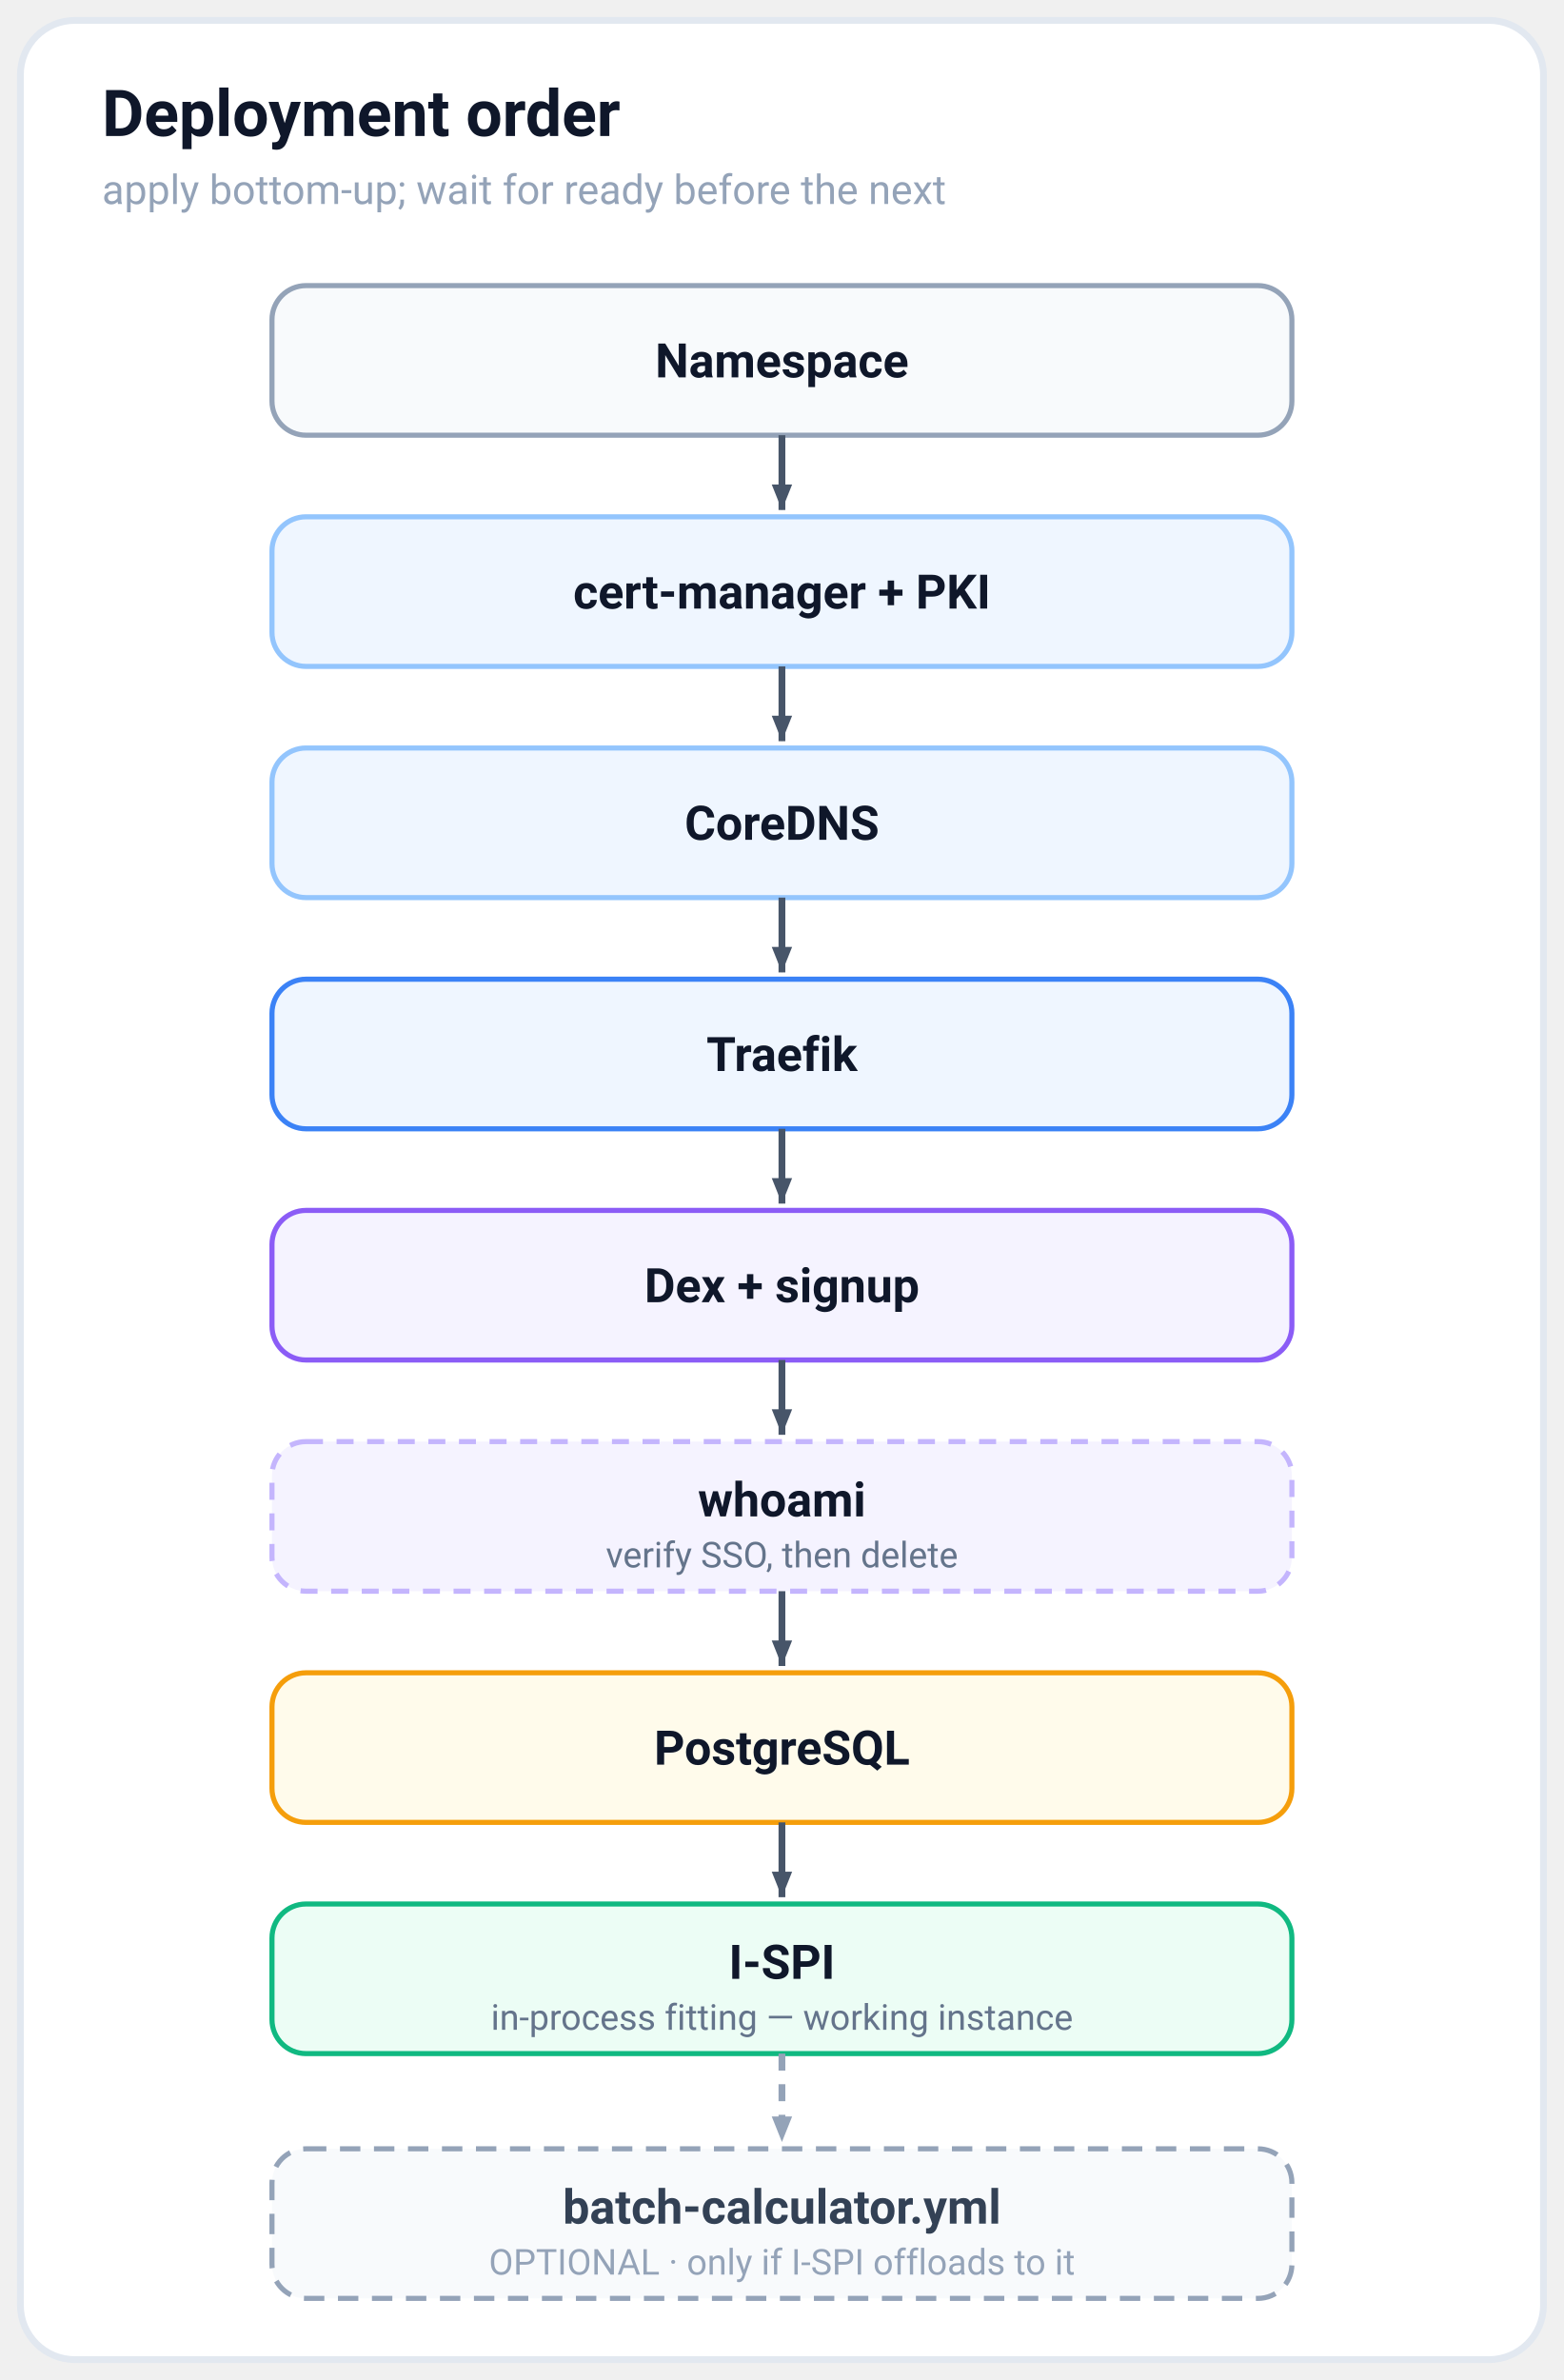
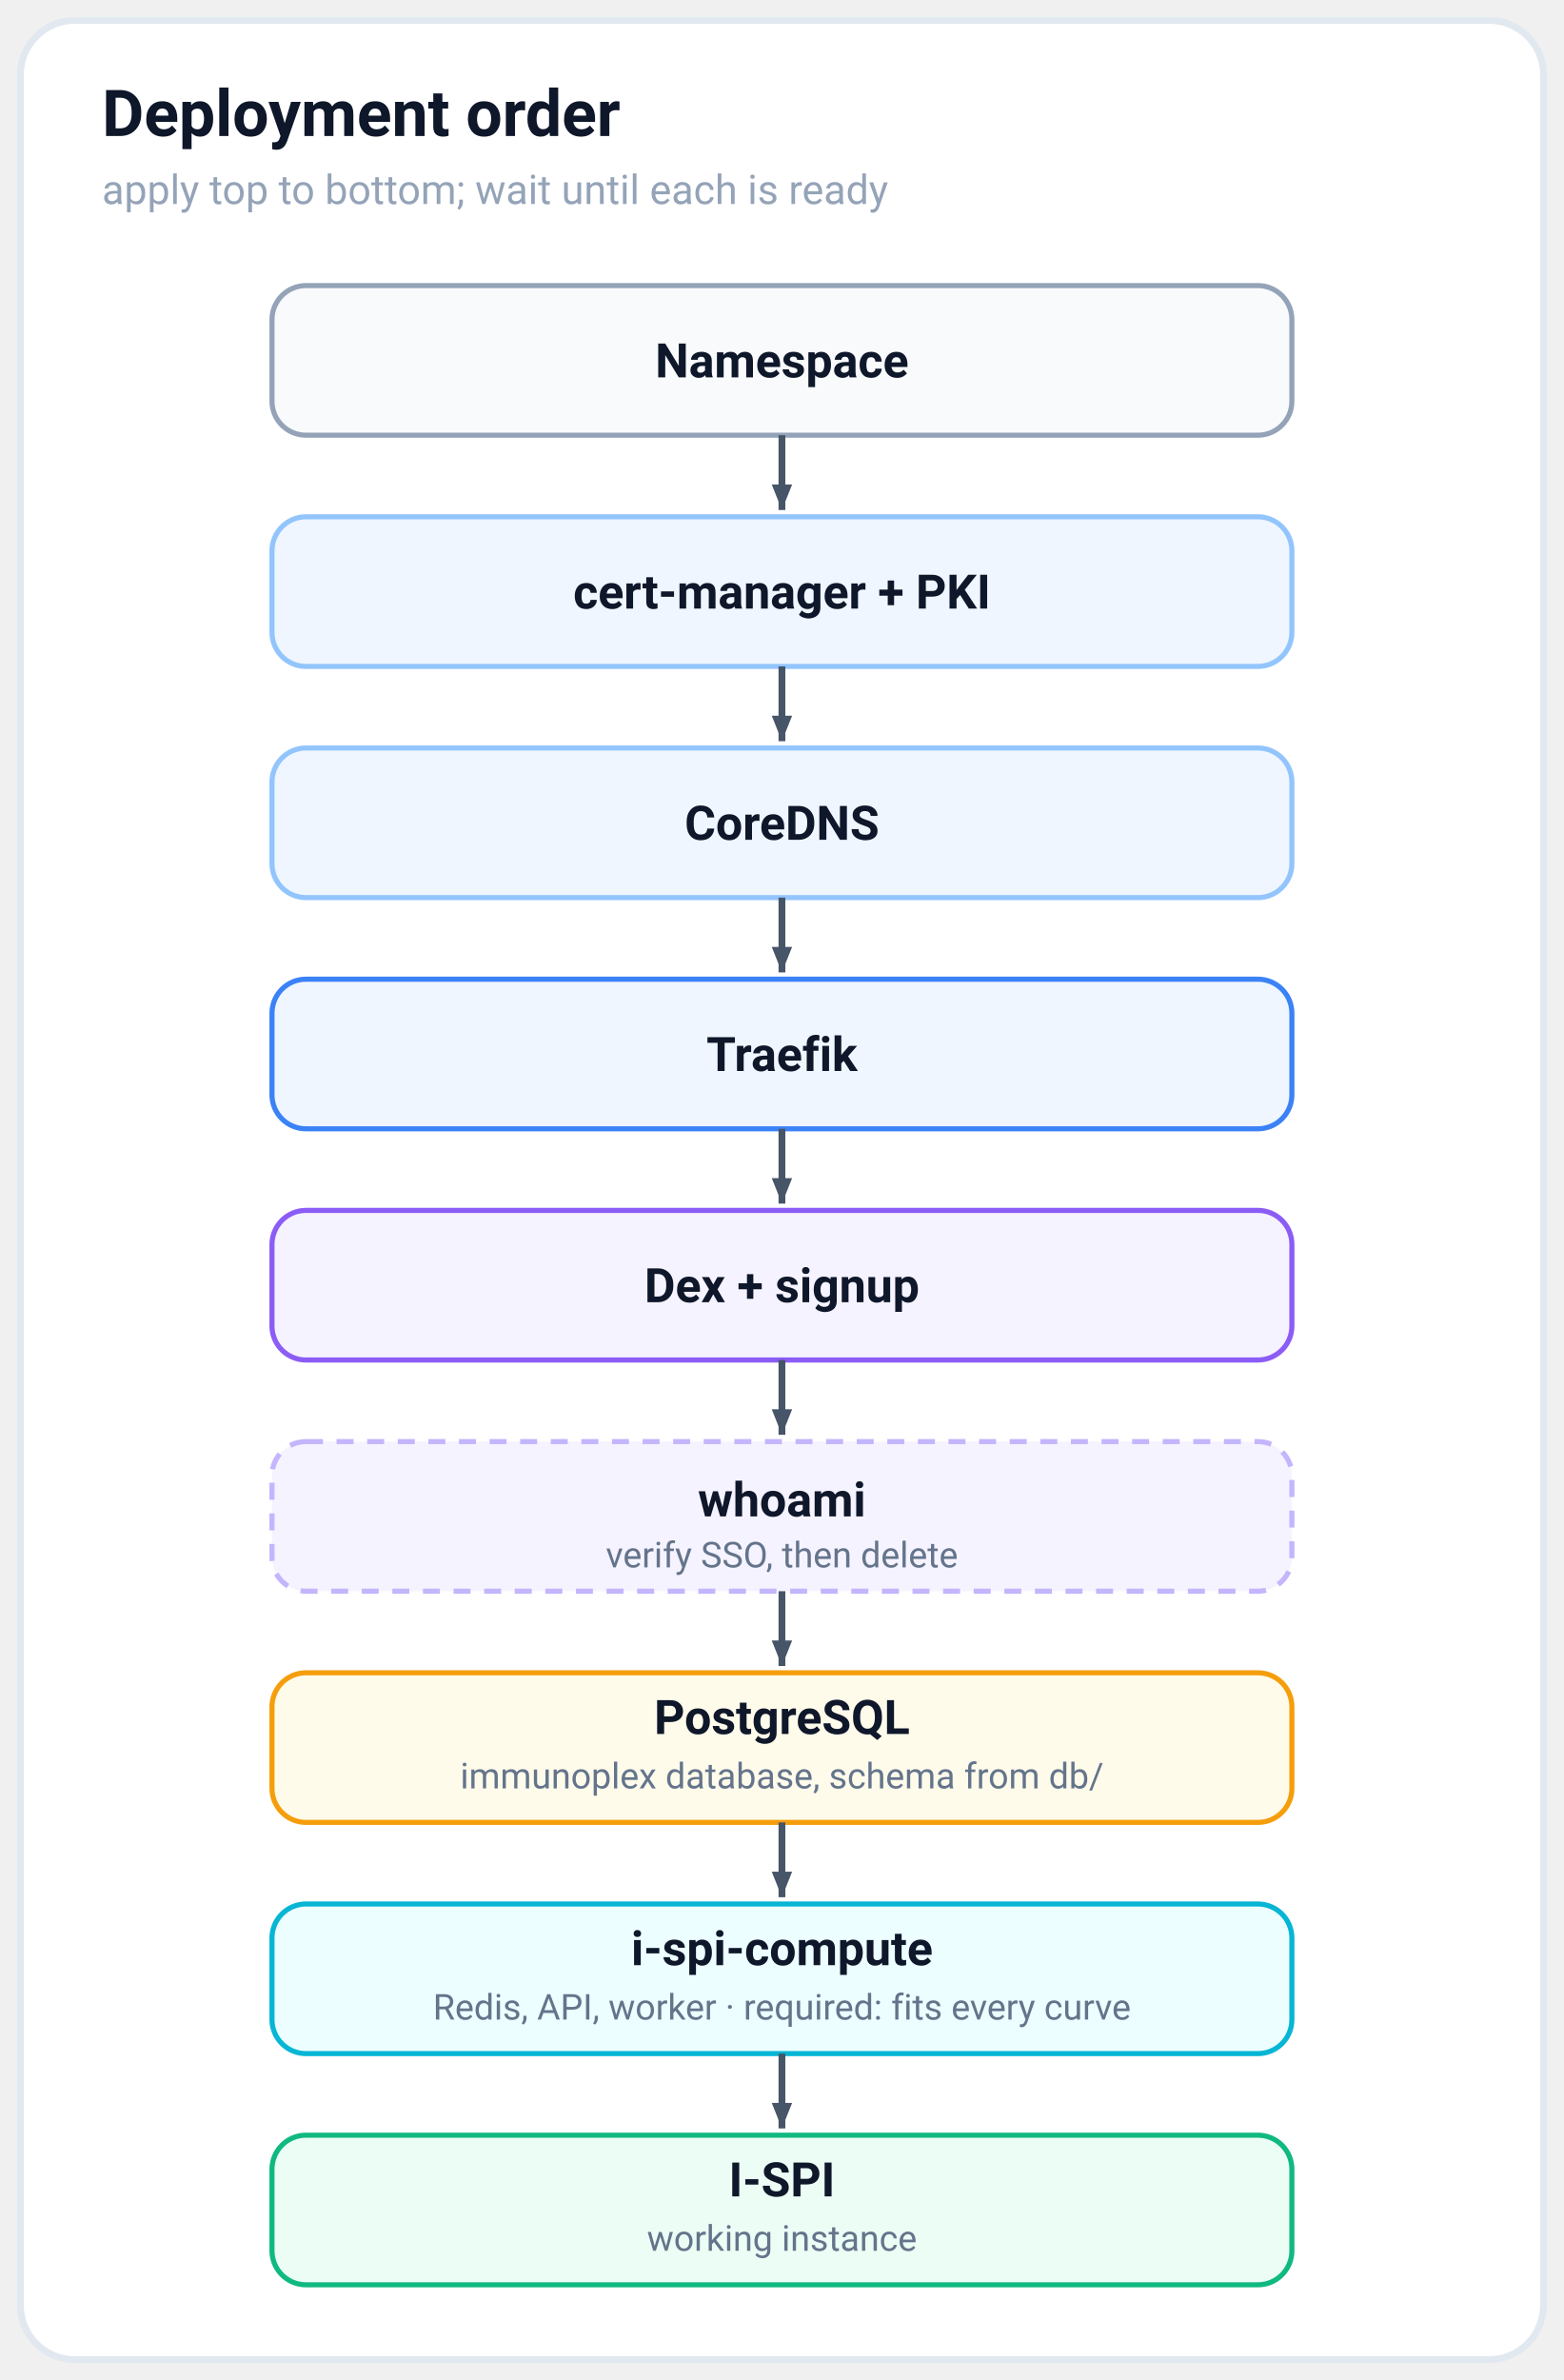
<svg xmlns="http://www.w3.org/2000/svg" viewBox="0 0 460 700" width="460" height="700" font-family="-apple-system, BlinkMacSystemFont, 'Segoe UI', Roboto, Helvetica, Arial, sans-serif">
  <defs>
    <marker id="dah" markerWidth="10" markerHeight="10" refX="7.5" refY="3" orient="auto" markerUnits="userSpaceOnUse">
      <path d="M0,0 L7.5,3 L0,6 Z" fill="#475569" />
    </marker>
    <marker id="dahd" markerWidth="10" markerHeight="10" refX="7.5" refY="3" orient="auto" markerUnits="userSpaceOnUse">
      <path d="M0,0 L7.5,3 L0,6 Z" fill="#94a3b8" />
    </marker>
  </defs>
  <rect x="6" y="6" width="448" height="688" rx="16" fill="#ffffff" stroke="#e2e8f0" stroke-width="2" />
  <text x="30" y="40" font-size="19" font-weight="700" fill="#0f172a">Deployment order</text>
-   <text x="30" y="60" font-size="12" fill="#94a3b8">apply bottom-up; wait for ready before the next</text>
+   <text x="30" y="60" font-size="12" fill="#94a3b8">apply top to bottom; wait until each is ready</text>
  <g text-anchor="middle">
    <rect x="80" y="84" width="300" height="44" rx="10" fill="#f8fafc" stroke="#94a3b8" stroke-width="1.5" />
    <text x="230" y="111" font-size="14" font-weight="600" fill="#0f172a">Namespace</text>
    <rect x="80" y="152" width="300" height="44" rx="10" fill="#eff6ff" stroke="#93c5fd" stroke-width="1.5" />
    <text x="230" y="179" font-size="14" font-weight="600" fill="#0f172a">cert-manager + PKI</text>
    <rect x="80" y="220" width="300" height="44" rx="10" fill="#eff6ff" stroke="#93c5fd" stroke-width="1.5" />
    <text x="230" y="247" font-size="14" font-weight="600" fill="#0f172a">CoreDNS</text>
    <rect x="80" y="288" width="300" height="44" rx="10" fill="#eff6ff" stroke="#3b82f6" stroke-width="1.5" />
    <text x="230" y="315" font-size="14" font-weight="600" fill="#0f172a">Traefik</text>
    <rect x="80" y="356" width="300" height="44" rx="10" fill="#f5f3ff" stroke="#8b5cf6" stroke-width="1.5" />
    <text x="230" y="383" font-size="14" font-weight="600" fill="#0f172a">Dex + signup</text>
    <rect x="80" y="424" width="300" height="44" rx="10" fill="#f5f3ff" stroke="#c4b5fd" stroke-width="1.5" stroke-dasharray="5 4" />
    <text x="230" y="446" font-size="14" font-weight="600" fill="#0f172a">whoami</text>
    <text x="230" y="461" font-size="10.5" fill="#64748b">verify SSO, then delete</text>
    <rect x="80" y="492" width="300" height="44" rx="10" fill="#fffbeb" stroke="#f59e0b" stroke-width="1.5" />
-     <text x="230" y="519" font-size="14" font-weight="600" fill="#0f172a">PostgreSQL</text>
-     <rect x="80" y="560" width="300" height="44" rx="10" fill="#ecfdf5" stroke="#10b981" stroke-width="1.5" />
-     <text x="230" y="582" font-size="14" font-weight="600" fill="#0f172a">I-SPI</text>
-     <text x="230" y="597" font-size="10.5" fill="#64748b">in-process fitting — working instance</text>
-     <rect x="80" y="632" width="300" height="44" rx="10" fill="#f8fafc" stroke="#94a3b8" stroke-width="1.5" stroke-dasharray="6 4" />
-     <text x="230" y="654" font-size="14" font-weight="600" fill="#334155">batch-calculator.yml</text>
-     <text x="230" y="669" font-size="10.5" fill="#94a3b8">OPTIONAL · only if I-SPI offloads to it</text>
+     <text x="230" y="510" font-size="14" font-weight="600" fill="#0f172a">PostgreSQL</text>
+     <text x="230" y="526" font-size="10.5" fill="#64748b">immunoplex database, schema from db/</text>
+     <rect x="80" y="560" width="300" height="44" rx="10" fill="#ecfeff" stroke="#06b6d4" stroke-width="1.5" />
+     <text x="230" y="578" font-size="14" font-weight="600" fill="#0f172a">i-spi-compute</text>
+     <text x="230" y="594" font-size="10.5" fill="#64748b">Redis, API, worker · required: fits every curve</text>
+     <rect x="80" y="628" width="300" height="44" rx="10" fill="#ecfdf5" stroke="#10b981" stroke-width="1.5" />
+     <text x="230" y="646" font-size="14" font-weight="600" fill="#0f172a">I-SPI</text>
+     <text x="230" y="662" font-size="10.5" fill="#64748b">working instance</text>
  </g>
  <g>
    <line x1="230" y1="128" x2="230" y2="150" stroke="#475569" stroke-width="2" marker-end="url(#dah)" />
    <line x1="230" y1="196" x2="230" y2="218" stroke="#475569" stroke-width="2" marker-end="url(#dah)" />
    <line x1="230" y1="264" x2="230" y2="286" stroke="#475569" stroke-width="2" marker-end="url(#dah)" />
    <line x1="230" y1="332" x2="230" y2="354" stroke="#475569" stroke-width="2" marker-end="url(#dah)" />
    <line x1="230" y1="400" x2="230" y2="422" stroke="#475569" stroke-width="2" marker-end="url(#dah)" />
    <line x1="230" y1="468" x2="230" y2="490" stroke="#475569" stroke-width="2" marker-end="url(#dah)" />
    <line x1="230" y1="536" x2="230" y2="558" stroke="#475569" stroke-width="2" marker-end="url(#dah)" />
-     <line x1="230" y1="604" x2="230" y2="630" stroke="#94a3b8" stroke-width="2" stroke-dasharray="5 4" marker-end="url(#dahd)" />
+     <line x1="230" y1="604" x2="230" y2="626" stroke="#475569" stroke-width="2" marker-end="url(#dah)" />
  </g>
</svg>
